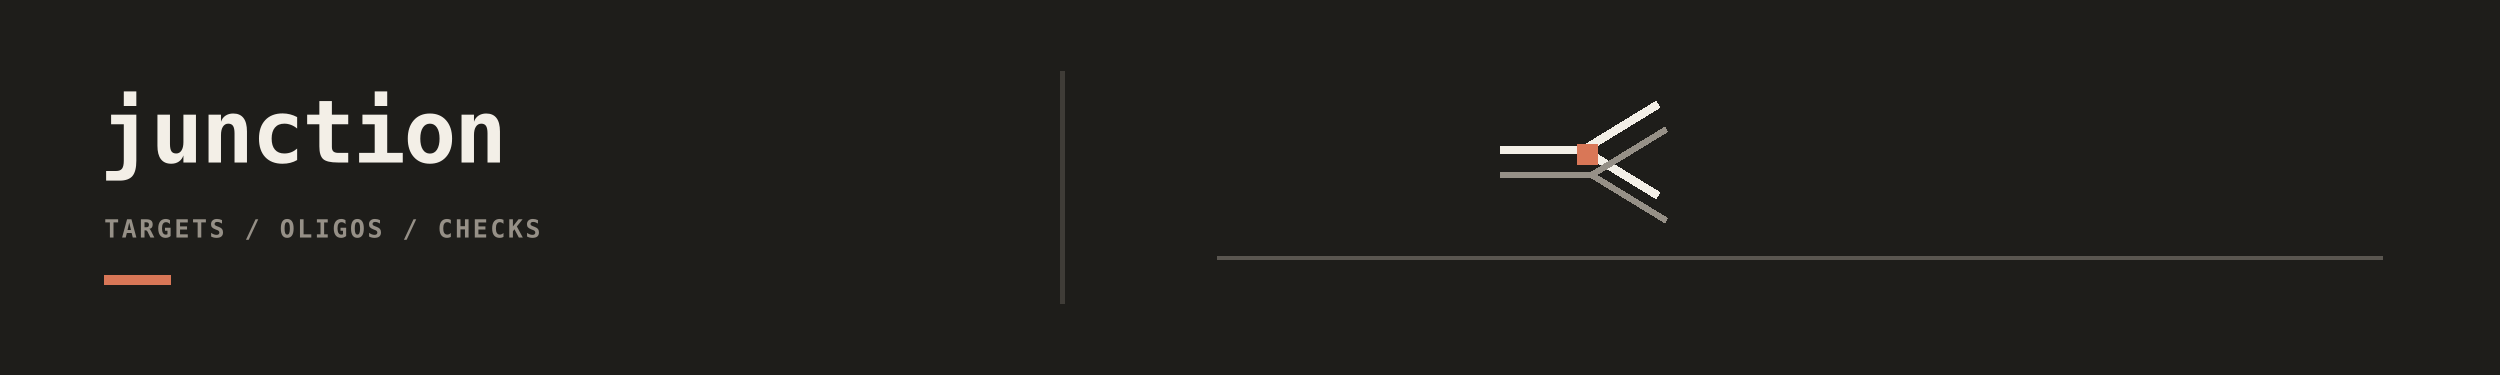
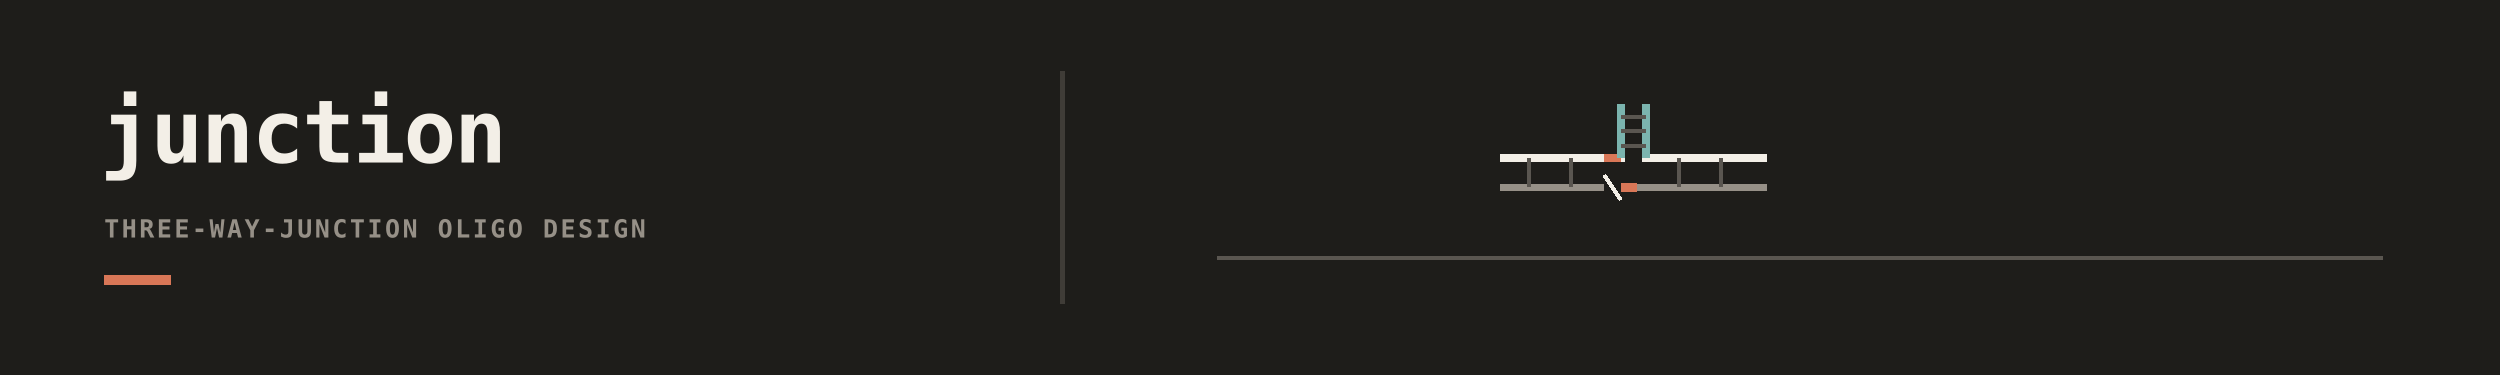
<svg xmlns="http://www.w3.org/2000/svg" width="1200" height="180" viewBox="0 0 1200 180" fill="none" role="img" aria-labelledby="junction-banner-title junction-banner-description" shape-rendering="crispEdges">
  <rect width="1200" height="180" fill="#1E1D1A" />
  <g font-family="Menlo, Monaco, Consolas, monospace">
    <text x="48" y="78" fill="#F3EFE7" font-size="42" font-weight="700" letter-spacing="-1">junction</text>
-     <text x="50" y="114" fill="#969087" font-size="12" font-weight="700" letter-spacing="1.2">TARGETS / OLIGOS / CHECKS</text>
+     <text x="50" y="114" fill="#969087" font-size="12" font-weight="700" letter-spacing="1.2">THREE-WAY-JUNCTION OLIGO DESIGN</text>
    <rect x="50" y="132" width="32" height="5" fill="#D97757" />
  </g>
  <path d="M510 34V146" stroke="#3F3C37" stroke-width="2" />
  <path d="M584 124H1144" stroke="#5A5650" stroke-width="2" />
  <g transform="translate(720 48)">
-     <path d="M0 24H40M40 24L76 2M40 24L76 46" stroke="#F3EFE7" stroke-width="4" fill="none" />
-     <path d="M0 36H44M44 36L80 14M44 36L80 58" stroke="#969087" stroke-width="3" fill="none" />
-     <rect x="37" y="21" width="10" height="10" fill="#D97757" />
+     <path d="M0 28H58V2M70 2V28H128" stroke="#F3EFE7" stroke-width="4" fill="none" />
+     <path d="M0 42H50M58 42H128" stroke="#969087" stroke-width="3" fill="none" />
+     <path d="M50 28H58M58 42H66" stroke="#D97757" stroke-width="4" fill="none" />
+     <path d="M58 2V28M70 2V28" stroke="#7BB4AE" stroke-width="4" fill="none" />
+     <path d="M58 8H70M58 15H70M58 22H70" stroke="#5A5650" stroke-width="2" fill="none" />
+     <path d="M14 28V42M34 28V42M86 28V42M106 28V42" stroke="#5A5650" stroke-width="2" fill="none" />
+     <path d="M50 36L58 48" stroke="#F3EFE7" stroke-width="2" fill="none" />
  </g>
</svg>
